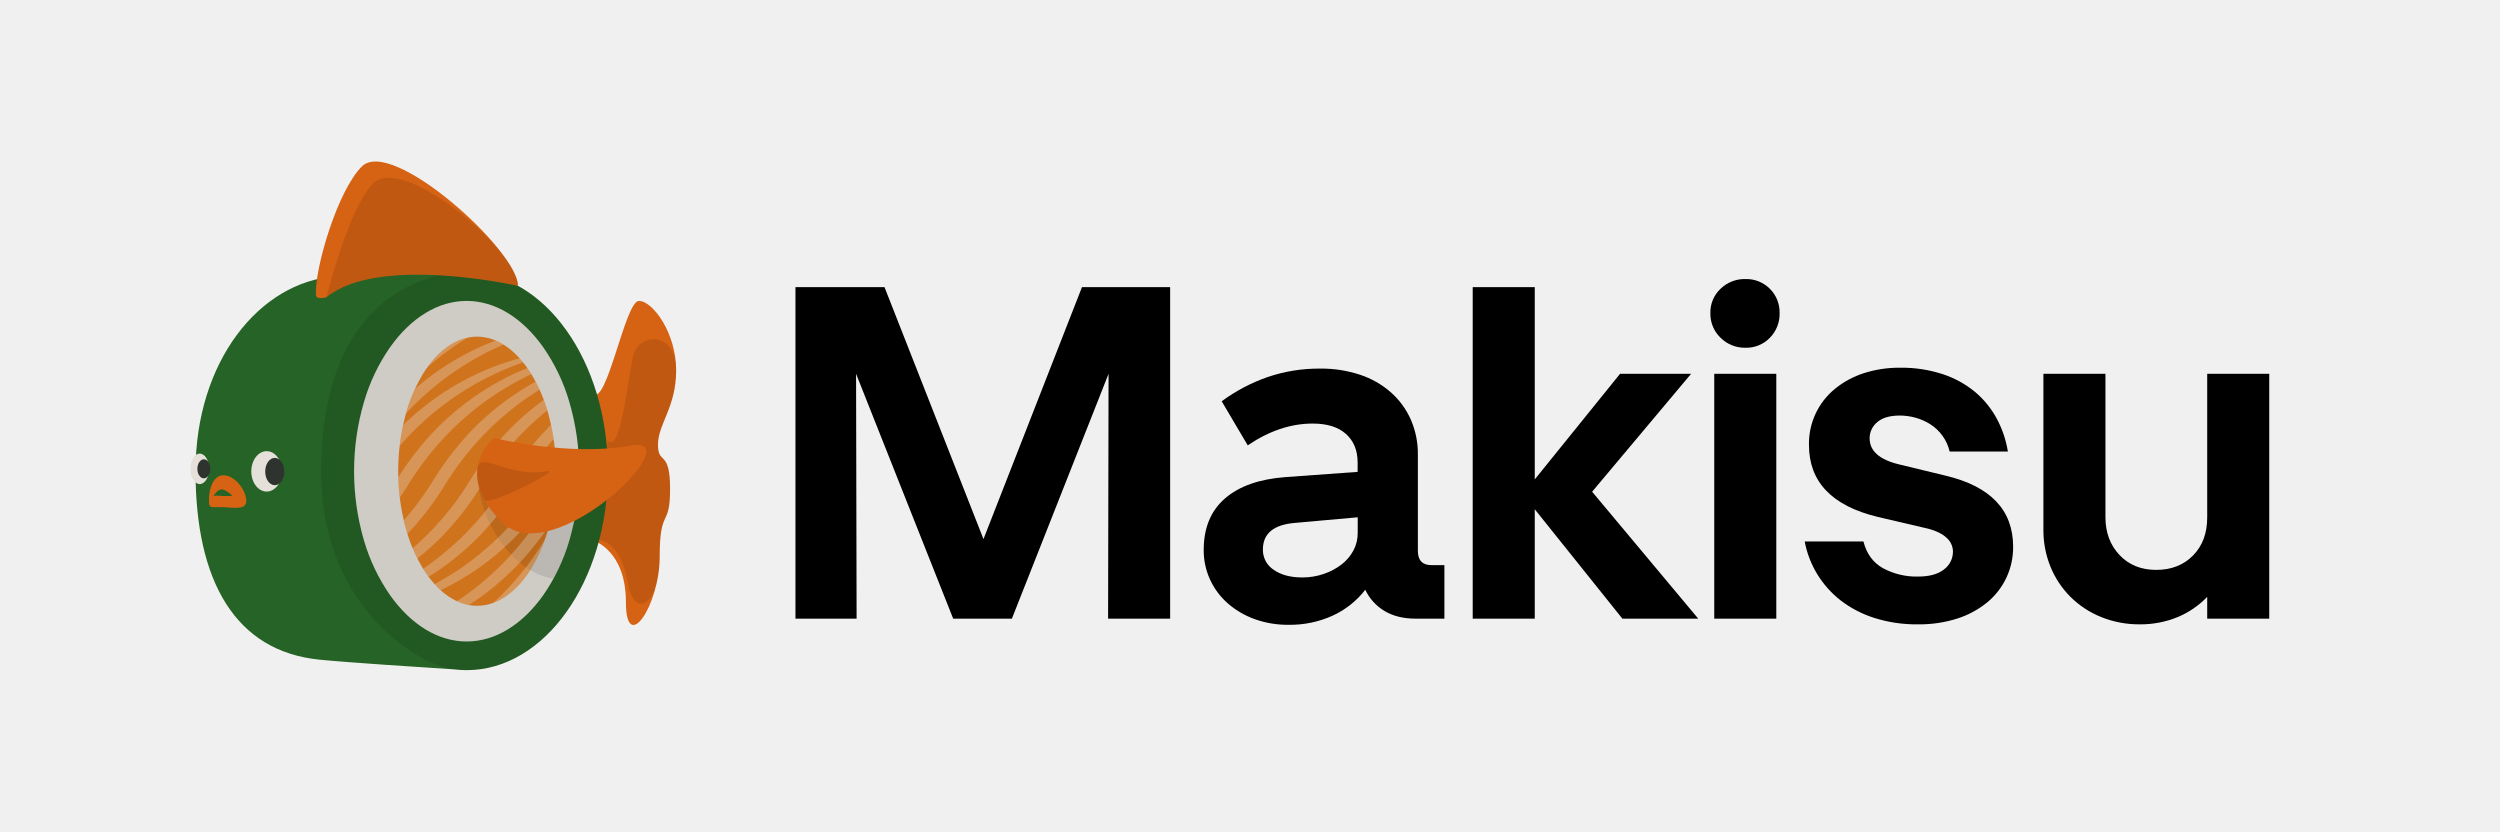
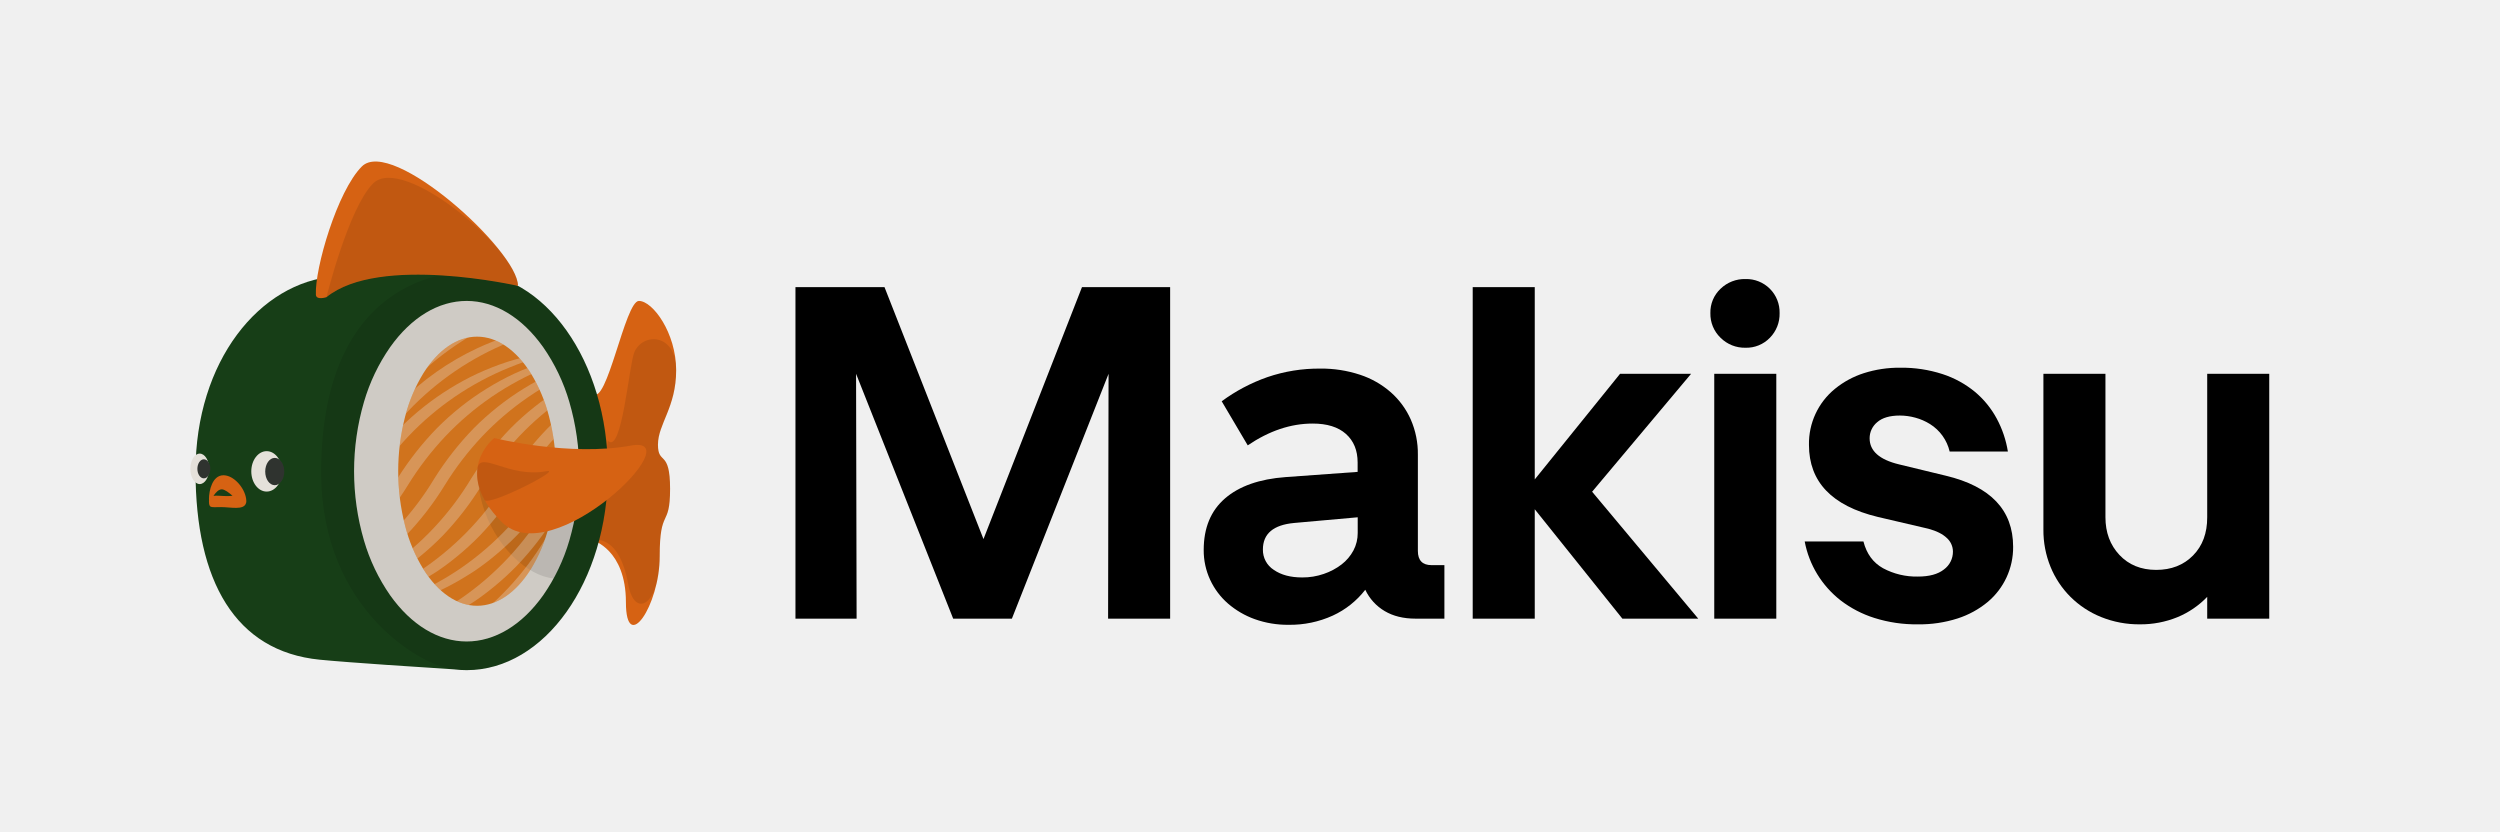
<svg xmlns="http://www.w3.org/2000/svg" id="Layer_1" data-name="Layer 1" viewBox="0 0 1503.03 500">
  <defs>
-     <style>.cls-1{fill:none;}.cls-2{fill:#e5e1da;}.cls-3{fill:#e77f20;}.cls-4{opacity:0.1;}.cls-5{fill:#d66213;}.cls-6{fill:#266326;}.cls-7{clip-path:url(#clip-path);}.cls-8{fill:#fff;opacity:0.3;}.cls-9{fill:#2f332f;}</style>
+     <style>.cls-1{fill:none;}.cls-2{fill:#e5e1da;}.cls-3{fill:#e77f20;}.cls-4{opacity:0.1;}.cls-5{fill:#d66213;}.cls-6{fill:#173E17;}.cls-7{clip-path:url(#clip-path);}.cls-8{fill:#fff;opacity:0.3;}.cls-9{fill:#2f332f;}</style>
    <clipPath id="clip-path">
      <path class="cls-1" d="M319.09,342.25c-8.92,14.15-20.37,21.95-32.26,21.95s-23.34-7.8-32.26-21.95a94.7,94.7,0,0,1-11-26.08,131.67,131.67,0,0,1,0-65.75,94.63,94.63,0,0,1,11-26.07c8.92-14.16,20.38-21.95,32.26-21.95s23.34,7.79,32.26,21.95a94.33,94.33,0,0,1,11,26.07,131.67,131.67,0,0,1,0,65.75A94.4,94.4,0,0,1,319.09,342.25Z" />
    </clipPath>
  </defs>
  <ellipse class="cls-2" cx="279.57" cy="283.5" rx="72" ry="105.29" />
  <path class="cls-3" d="M319.09,342.25c-8.92,14.15-20.37,21.95-32.26,21.95s-23.34-7.8-32.26-21.95a94.7,94.7,0,0,1-11-26.08,131.67,131.67,0,0,1,0-65.75,94.63,94.63,0,0,1,11-26.07c8.92-14.16,20.38-21.95,32.26-21.95s23.34,7.79,32.26,21.95a94.33,94.33,0,0,1,11,26.07,131.67,131.67,0,0,1,0,65.75A94.4,94.4,0,0,1,319.09,342.25Z" />
  <path class="cls-4" d="M354.48,318.38c0,58.15-67.5,21.83-67.5-36.32C328.57,275.89,354.48,260.23,354.48,318.38Z" />
  <path class="cls-5" d="M356.31,324.8s20,5.53,20,37.29,20.3,2.08,20.3-27.6,6.25-16.65,6.25-40.6-7.29-14.06-7.29-26.55,10.94-22.39,10.94-44.77-14.06-41.65-22.39-41.65-19.36,64.17-27.83,55.7Z" />
  <path class="cls-4" d="M356.31,324.8s15.78-4.79,21.37,26.47c3.74,20.91,18.95,12.9,18.95-16.78s6.25-16.65,6.25-40.6-7.29-14.06-7.29-26.55,10.94-22.39,10.94-44.77-20-22.73-25.11-10.93c-3.32,7.64-7.47,61.83-15.94,53.36Z" />
  <path class="cls-6" d="M280.56,163.7h0s-59.28,1-79,2.45c-45.51,3.36-84,51.09-84,117.15s23.87,108.3,74.67,113.32c17.48,1.73,62.8,4.66,80.79,5.8a60.49,60.49,0,0,0,7.52.48h0c46.9,0,84.92-53.55,84.92-119.6S327.46,163.7,280.56,163.7Zm46,194.2c-12.72,17.91-29.05,27.77-46,27.77s-33.28-9.86-46-27.77a113.09,113.09,0,0,1-15.75-33,148.64,148.64,0,0,1,0-83.2,112.84,112.84,0,0,1,15.75-33c12.72-17.92,29.05-27.78,46-27.78s33.28,9.86,46,27.78a112.84,112.84,0,0,1,15.75,33,148.64,148.64,0,0,1,0,83.2A113.09,113.09,0,0,1,326.56,357.9Z" />
  <g class="cls-7">
    <path class="cls-8" d="M342.05,210.76A159.37,159.37,0,0,0,306.15,221a173.67,173.67,0,0,0-60.67,41.35,181.61,181.61,0,0,0-22.39,29.17,181.17,181.17,0,0,1-23.36,30.34,165.39,165.39,0,0,1-14.17,12.95c-2.44,2.06-5,3.93-7.59,5.85s-5.25,3.65-8,5.3a156.53,156.53,0,0,1-34.47,16.22c-12.06,3.86-24.55,6.62-37.15,6.88a156.79,156.79,0,0,0,35.87-10.33,172.05,172.05,0,0,0,32.53-17.65,174.54,174.54,0,0,0,50-53.51,181.8,181.8,0,0,1,23.67-30.14,163.17,163.17,0,0,1,30-23.82,160.35,160.35,0,0,1,16.81-9.09,170.23,170.23,0,0,1,17.74-6.95C317,213.76,329.45,211,342.05,210.76Z" />
    <path class="cls-8" d="M342.05,195.46a159.9,159.9,0,0,0-35.9,10.26,173.67,173.67,0,0,0-60.67,41.35,181.69,181.69,0,0,0-22.39,29.18,181.09,181.09,0,0,1-23.36,30.33,162.17,162.17,0,0,1-14.17,12.95c-2.44,2.06-5,3.94-7.59,5.86s-5.25,3.64-8,5.29a156.08,156.08,0,0,1-34.47,16.22c-12.06,3.87-24.55,6.63-37.15,6.89a156.81,156.81,0,0,0,35.87-10.34,171.49,171.49,0,0,0,32.53-17.65,174.39,174.39,0,0,0,50-53.5,181.8,181.8,0,0,1,23.67-30.14,162.52,162.52,0,0,1,46.76-32.91,170.3,170.3,0,0,1,17.74-7C317,198.46,329.45,195.73,342.05,195.46Z" />
    <path class="cls-8" d="M342.05,180.17a159.37,159.37,0,0,0-35.9,10.26,173.67,173.67,0,0,0-60.67,41.35A181.61,181.61,0,0,0,223.09,261a181.17,181.17,0,0,1-23.36,30.34,165.39,165.39,0,0,1-14.17,12.95c-2.44,2.06-5,3.93-7.59,5.85s-5.25,3.65-8,5.3a156.53,156.53,0,0,1-34.47,16.22c-12.06,3.86-24.55,6.62-37.15,6.88a156.79,156.79,0,0,0,35.87-10.33,172.05,172.05,0,0,0,32.53-17.65,174.54,174.54,0,0,0,50-53.51,181.8,181.8,0,0,1,23.67-30.14A162.52,162.52,0,0,1,287.16,194a172.55,172.55,0,0,1,17.74-7C317,183.17,329.45,180.44,342.05,180.17Z" />
    <path class="cls-8" d="M364.26,210.76A159.23,159.23,0,0,0,328.36,221a175.48,175.48,0,0,0-32.63,17.49,173.36,173.36,0,0,0-28,23.86,181.61,181.61,0,0,0-22.39,29.17,181.23,181.23,0,0,1-23.37,30.34,163.78,163.78,0,0,1-14.16,12.95c-2.44,2.06-5,3.93-7.59,5.85s-5.25,3.65-8,5.3a156.46,156.46,0,0,1-34.46,16.22c-12.06,3.86-24.55,6.62-37.15,6.88a156.79,156.79,0,0,0,35.87-10.33A172.36,172.36,0,0,0,189,341.1a174.66,174.66,0,0,0,50-53.51,181.8,181.8,0,0,1,23.67-30.14,163.17,163.17,0,0,1,29.95-23.82,160.35,160.35,0,0,1,16.81-9.09,170.06,170.06,0,0,1,17.73-6.95C339.17,213.76,351.66,211,364.26,210.76Z" />
    <path class="cls-8" d="M386.46,210.76A159.14,159.14,0,0,0,350.57,221a173.58,173.58,0,0,0-60.68,41.35,182.19,182.19,0,0,0-22.39,29.17,180.64,180.64,0,0,1-23.36,30.34A165.26,165.26,0,0,1,230,334.83c-2.45,2.06-5,3.93-7.59,5.85s-5.26,3.65-8,5.3a156.53,156.53,0,0,1-34.47,16.22c-12.06,3.86-24.54,6.62-37.14,6.88a156.94,156.94,0,0,0,35.87-10.33,172.67,172.67,0,0,0,32.53-17.65,174.78,174.78,0,0,0,50-53.51,181.74,181.74,0,0,1,23.66-30.14,163.24,163.24,0,0,1,30-23.82,159.35,159.35,0,0,1,16.81-9.09,170.06,170.06,0,0,1,17.73-6.95C361.38,213.76,373.87,211,386.46,210.76Z" />
    <path class="cls-8" d="M408.67,210.76A159.37,159.37,0,0,0,372.77,221a173.67,173.67,0,0,0-60.67,41.35,181.61,181.61,0,0,0-22.39,29.17,181.17,181.17,0,0,1-23.36,30.34,165.39,165.39,0,0,1-14.17,12.95c-2.44,2.06-5,3.93-7.59,5.85s-5.25,3.65-8,5.3a156.53,156.53,0,0,1-34.47,16.22c-12.06,3.86-24.55,6.62-37.15,6.88a156.79,156.79,0,0,0,35.87-10.33,172.05,172.05,0,0,0,32.53-17.65,174.54,174.54,0,0,0,50-53.51A181.8,181.8,0,0,1,307,257.45a163.17,163.17,0,0,1,30-23.82,160.35,160.35,0,0,1,16.81-9.09,170.23,170.23,0,0,1,17.74-6.95C383.59,213.76,396.07,211,408.67,210.76Z" />
    <path class="cls-8" d="M453.08,210.76A159.14,159.14,0,0,0,417.19,221a173.58,173.58,0,0,0-60.68,41.35,182.19,182.19,0,0,0-22.39,29.17,180.64,180.64,0,0,1-23.36,30.34,165.26,165.26,0,0,1-14.16,12.95c-2.45,2.06-5,3.93-7.59,5.85s-5.26,3.65-8,5.3a156.53,156.53,0,0,1-34.47,16.22c-12.06,3.86-24.54,6.62-37.14,6.88a156.94,156.94,0,0,0,35.87-10.33,172.67,172.67,0,0,0,32.53-17.65,174.78,174.78,0,0,0,50-53.51,181.74,181.74,0,0,1,23.66-30.14,163.24,163.24,0,0,1,30-23.82,159.35,159.35,0,0,1,16.81-9.09,170.06,170.06,0,0,1,17.73-6.95C428,213.76,440.49,211,453.08,210.76Z" />
    <path class="cls-8" d="M453.08,229a159.14,159.14,0,0,0-35.89,10.26,173.58,173.58,0,0,0-60.68,41.35,181.83,181.83,0,0,0-22.39,29.18,180.57,180.57,0,0,1-23.36,30.33,163.64,163.64,0,0,1-14.16,12.95c-2.45,2.06-5,3.94-7.59,5.86s-5.26,3.64-8,5.29a156.53,156.53,0,0,1-34.47,16.22c-12.06,3.86-24.54,6.63-37.14,6.89A157,157,0,0,0,245.28,377a172.1,172.1,0,0,0,32.53-17.65,174.55,174.55,0,0,0,50-53.51,182.15,182.15,0,0,1,23.66-30.14,163.66,163.66,0,0,1,30-23.82,159.27,159.27,0,0,1,16.81-9.08,167.94,167.94,0,0,1,17.73-7C428,232,440.49,229.25,453.08,229Z" />
    <path class="cls-8" d="M453.08,247.2a159.16,159.16,0,0,0-35.89,10.27,173.38,173.38,0,0,0-60.68,41.34A182.27,182.27,0,0,0,334.12,328a180.57,180.57,0,0,1-23.36,30.33,162.05,162.05,0,0,1-14.16,12.95c-2.45,2.06-5,3.94-7.59,5.86s-5.26,3.64-8,5.29a156.08,156.08,0,0,1-34.47,16.22c-12.06,3.87-24.54,6.63-37.14,6.89a157,157,0,0,0,35.87-10.34,172.1,172.1,0,0,0,32.53-17.65,174.63,174.63,0,0,0,50-53.5,181.74,181.74,0,0,1,23.66-30.14,163.29,163.29,0,0,1,30-23.83A161.12,161.12,0,0,1,398.2,261a170.13,170.13,0,0,1,17.73-7C428,250.2,440.49,247.47,453.08,247.2Z" />
    <path class="cls-8" d="M430.88,210.76A159.23,159.23,0,0,0,395,221a175.48,175.48,0,0,0-32.63,17.49,173.36,173.36,0,0,0-28,23.86,181.61,181.61,0,0,0-22.39,29.17,181.23,181.23,0,0,1-23.37,30.34,163.78,163.78,0,0,1-14.16,12.95c-2.44,2.06-5,3.93-7.59,5.85s-5.25,3.65-8,5.3a156.46,156.46,0,0,1-34.46,16.22c-12.06,3.86-24.55,6.62-37.15,6.88a156.79,156.79,0,0,0,35.87-10.33A172.36,172.36,0,0,0,255.6,341.1a174.66,174.66,0,0,0,50-53.51,181.8,181.8,0,0,1,23.67-30.14,163.17,163.17,0,0,1,29.95-23.82A160.35,160.35,0,0,1,376,224.54a170.06,170.06,0,0,1,17.73-6.95C405.79,213.76,418.28,211,430.88,210.76Z" />
  </g>
  <path class="cls-5" d="M148.09,301.25v-.07a7.76,7.76,0,0,0-.12-1.37c-.93-6.54-7.41-14.08-13.62-14.08-6.71,0-8.72,9.25-8.72,14.29a5.71,5.71,0,0,0,.05.83,3.26,3.26,0,0,0-.05.33c0,4.54,1.11,3.69,7.31,3.69,5.65,0,13.56,2,14.92-2.26a2.88,2.88,0,0,0,.23-1.26Zm-19.75-3.13c1.31-1.9,3-3.93,5-3.93,1.68,0,4.08,1.84,6.45,3.86a23.59,23.59,0,0,1-3,.21C133.43,298.26,130.4,297.8,128.34,298.12Z" />
  <path class="cls-4" d="M280.56,163.7h0s-87.47-4.11-87.47,120.42c0,83.28,62,117.16,80,118.3a60.49,60.49,0,0,0,7.52.48h0c46.9,0,84.92-53.55,84.92-119.6S327.46,163.7,280.56,163.7Z" />
  <path class="cls-5" d="M196.26,178.68s-6.19,2-6.35-1.5c-.72-15.74,12.87-62.33,27.63-77.09,18-18,93.89,50.64,93.89,71.78C311.43,171.87,228,152.81,196.26,178.68Z" />
  <path class="cls-4" d="M196.26,178.68s13.29-53.63,28.05-68.39c18-18,87.12,40.44,87.12,61.58C311.43,171.87,228.66,152.6,196.26,178.68Z" />
  <path class="cls-5" d="M297.16,263.36s45.26,11.31,82.22,4.52-47.14,76.56-77.69,46S297.16,263.36,297.16,263.36Z" />
  <path class="cls-4" d="M328.43,283.3c11.1-2.09-34.8,21.45-37.12,17.29-3.93-7-4.89-13.28-4.33-18.53C288.22,270.22,305.56,287.59,328.43,283.3Z" />
  <ellipse class="cls-2" cx="120.08" cy="281.87" rx="5.64" ry="9.16" />
  <ellipse class="cls-2" cx="160.32" cy="283.39" rx="9.24" ry="12.15" />
  <ellipse class="cls-9" cx="122.56" cy="281.87" rx="3.89" ry="5.73" />
  <ellipse class="cls-9" cx="165.18" cy="283.5" rx="5.73" ry="8.21" />
  <path d="M478.24,371.94V172.62h53.53L591.28,324.1,650.5,172.62h53V371.94h-37.3l.28-147.21L608.36,371.94h-35.3L514.68,224.73,515,371.94Z" />
  <path d="M723.68,330.65q0-19.92,12.81-31t36.45-12.82l43.28-3.13V278q0-10.82-7-17.09t-20.07-6.26q-19.65,0-39,13.1L734.5,241.25A104.51,104.51,0,0,1,762,226.72a95.74,95.74,0,0,1,31.75-5.12,73.67,73.67,0,0,1,23.91,3.7,53.46,53.46,0,0,1,18.51,10.54,47.65,47.65,0,0,1,12,16.37,51.29,51.29,0,0,1,4.27,21.21v57.8q0,8.55,8.26,8.55h7.69v32.17H851q-10.83,0-18.51-4.55a29.36,29.36,0,0,1-11.67-12.82,52.28,52.28,0,0,1-19.51,15.52,61.88,61.88,0,0,1-26.62,5.55,58.58,58.58,0,0,1-20.36-3.41,51,51,0,0,1-16.09-9.4,42.78,42.78,0,0,1-10.68-14.24A42,42,0,0,1,723.68,330.65Zm35.59-.28a14.18,14.18,0,0,0,6.55,12.24q6.55,4.56,17.09,4.56a38.88,38.88,0,0,0,13-2.14,37,37,0,0,0,10.68-5.69,26.15,26.15,0,0,0,7.12-8.4,22.17,22.17,0,0,0,2.56-10.54V311l-38.15,3.41Q759.27,316.13,759.27,330.37Z" />
  <path d="M922.71,172.62V288.23L974,224.73h42.71l-59.51,70.9L1021,371.94H975.39l-52.68-65.77v65.77h-37.3V172.62Z" />
  <path d="M1049.42,209.07a20.56,20.56,0,0,1-15-6,19.88,19.88,0,0,1-6.12-14.81,19.41,19.41,0,0,1,6.12-14.66,20.85,20.85,0,0,1,15-5.84,20,20,0,0,1,20.5,20.5,20.38,20.38,0,0,1-5.84,14.81A19.62,19.62,0,0,1,1049.42,209.07Zm18.51,162.87h-37.3V224.73h37.3Z" />
  <path d="M1153.06,375.36a83.24,83.24,0,0,1-26.19-3.85A65.79,65.79,0,0,1,1106.65,361a59.11,59.11,0,0,1-14.1-15.8,58.4,58.4,0,0,1-7.54-19.65h35.31q2.84,11.1,11.81,16.09a42.43,42.43,0,0,0,20.93,5q10.26,0,15.66-4.27a13.21,13.21,0,0,0,5.41-10.82,11,11,0,0,0-3.7-8.12q-3.71-3.56-11.1-5.55l-30.47-7.12q-41.29-10-41.29-43.28a42.47,42.47,0,0,1,15.66-33.74,53.05,53.05,0,0,1,17.37-9.4,70,70,0,0,1,21.93-3.27,79,79,0,0,1,25.34,3.84,59.65,59.65,0,0,1,19.5,10.68,54.91,54.91,0,0,1,13.1,16.09,62.67,62.67,0,0,1,6.69,19.79h-35a26.59,26.59,0,0,0-11.82-16.52,33,33,0,0,0-8.82-3.84,35.31,35.31,0,0,0-9.26-1.28q-9.12,0-13.67,4a12.45,12.45,0,0,0-4.55,9.69q0,11.39,17.65,15.66l28.19,6.83q40.42,9.69,40.44,42.71A42.78,42.78,0,0,1,1194.92,362,54.51,54.51,0,0,1,1177,371.8,74.62,74.62,0,0,1,1153.06,375.36Z" />
  <path d="M1228.52,224.73h37.3V311q0,13.67,8.4,22.63t22.07,9q13.67,0,22.21-8.68T1327,311V224.73h37.3V371.94H1327v-13.1A52.72,52.72,0,0,1,1309,371.09a58.42,58.42,0,0,1-22.36,4.27,60.78,60.78,0,0,1-23.49-4.42,55.66,55.66,0,0,1-18.36-12.1,54.55,54.55,0,0,1-12-18.08,58.18,58.18,0,0,1-4.27-22.35Z" />
</svg>
